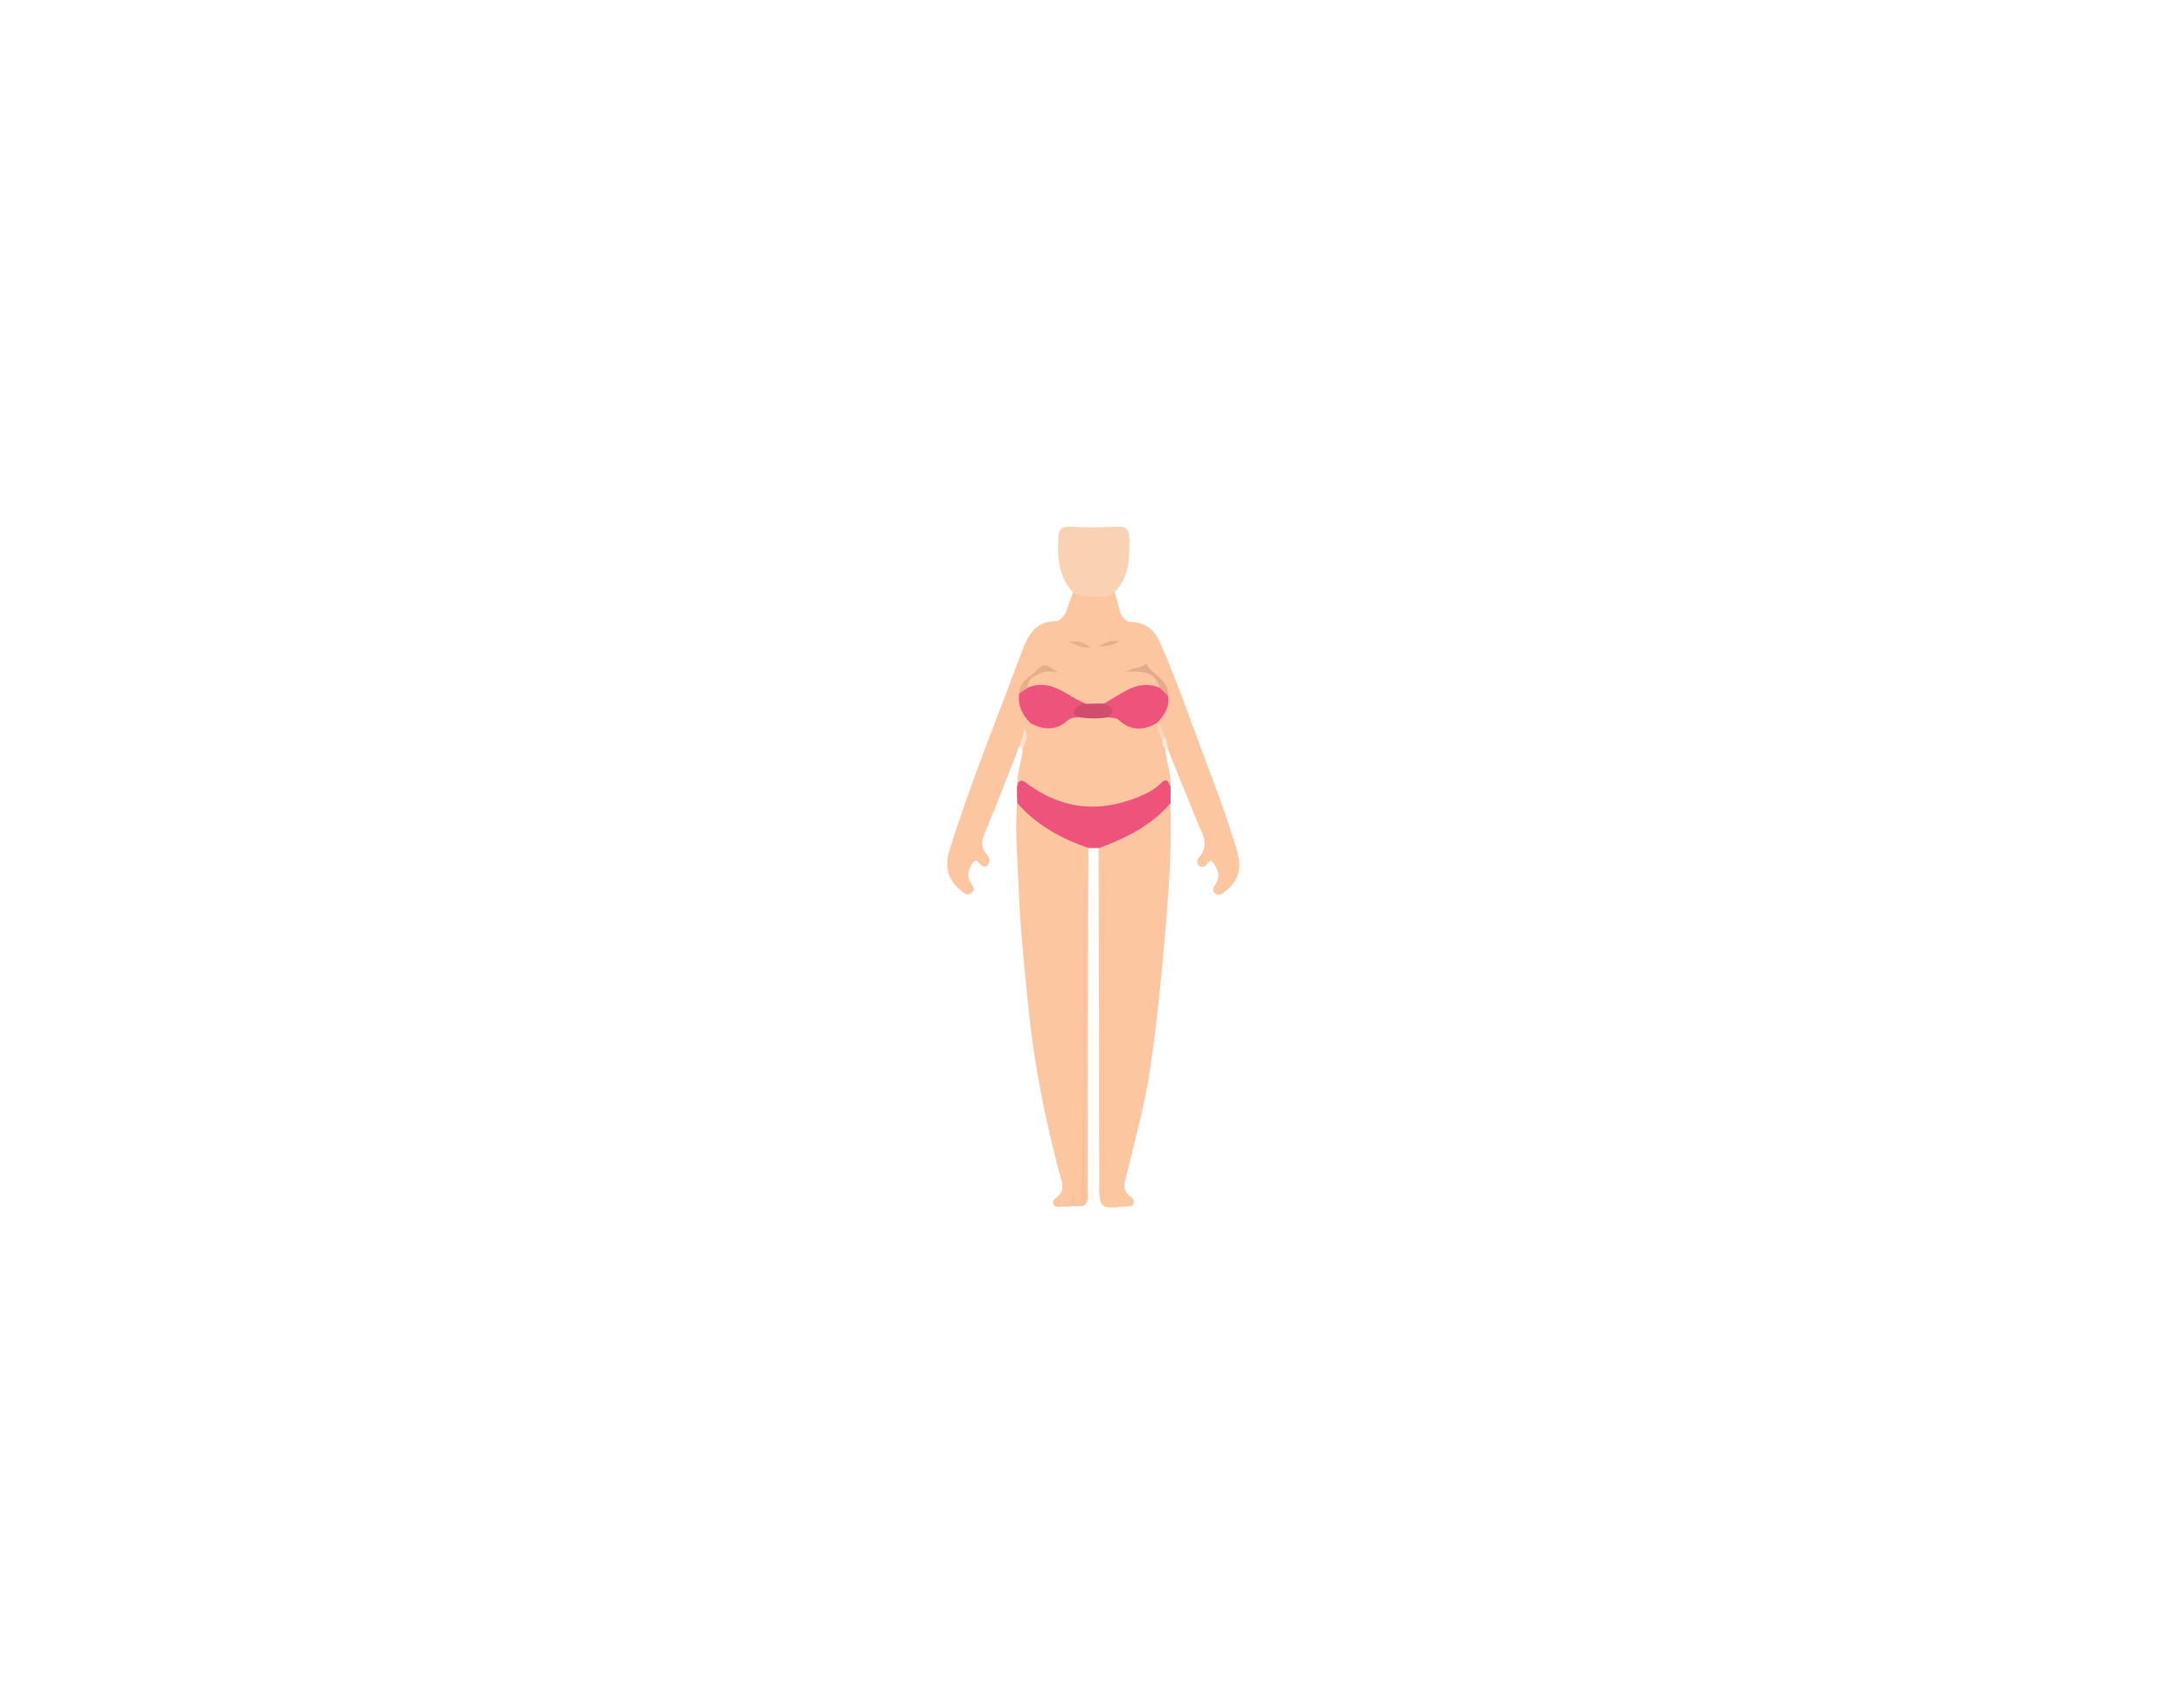
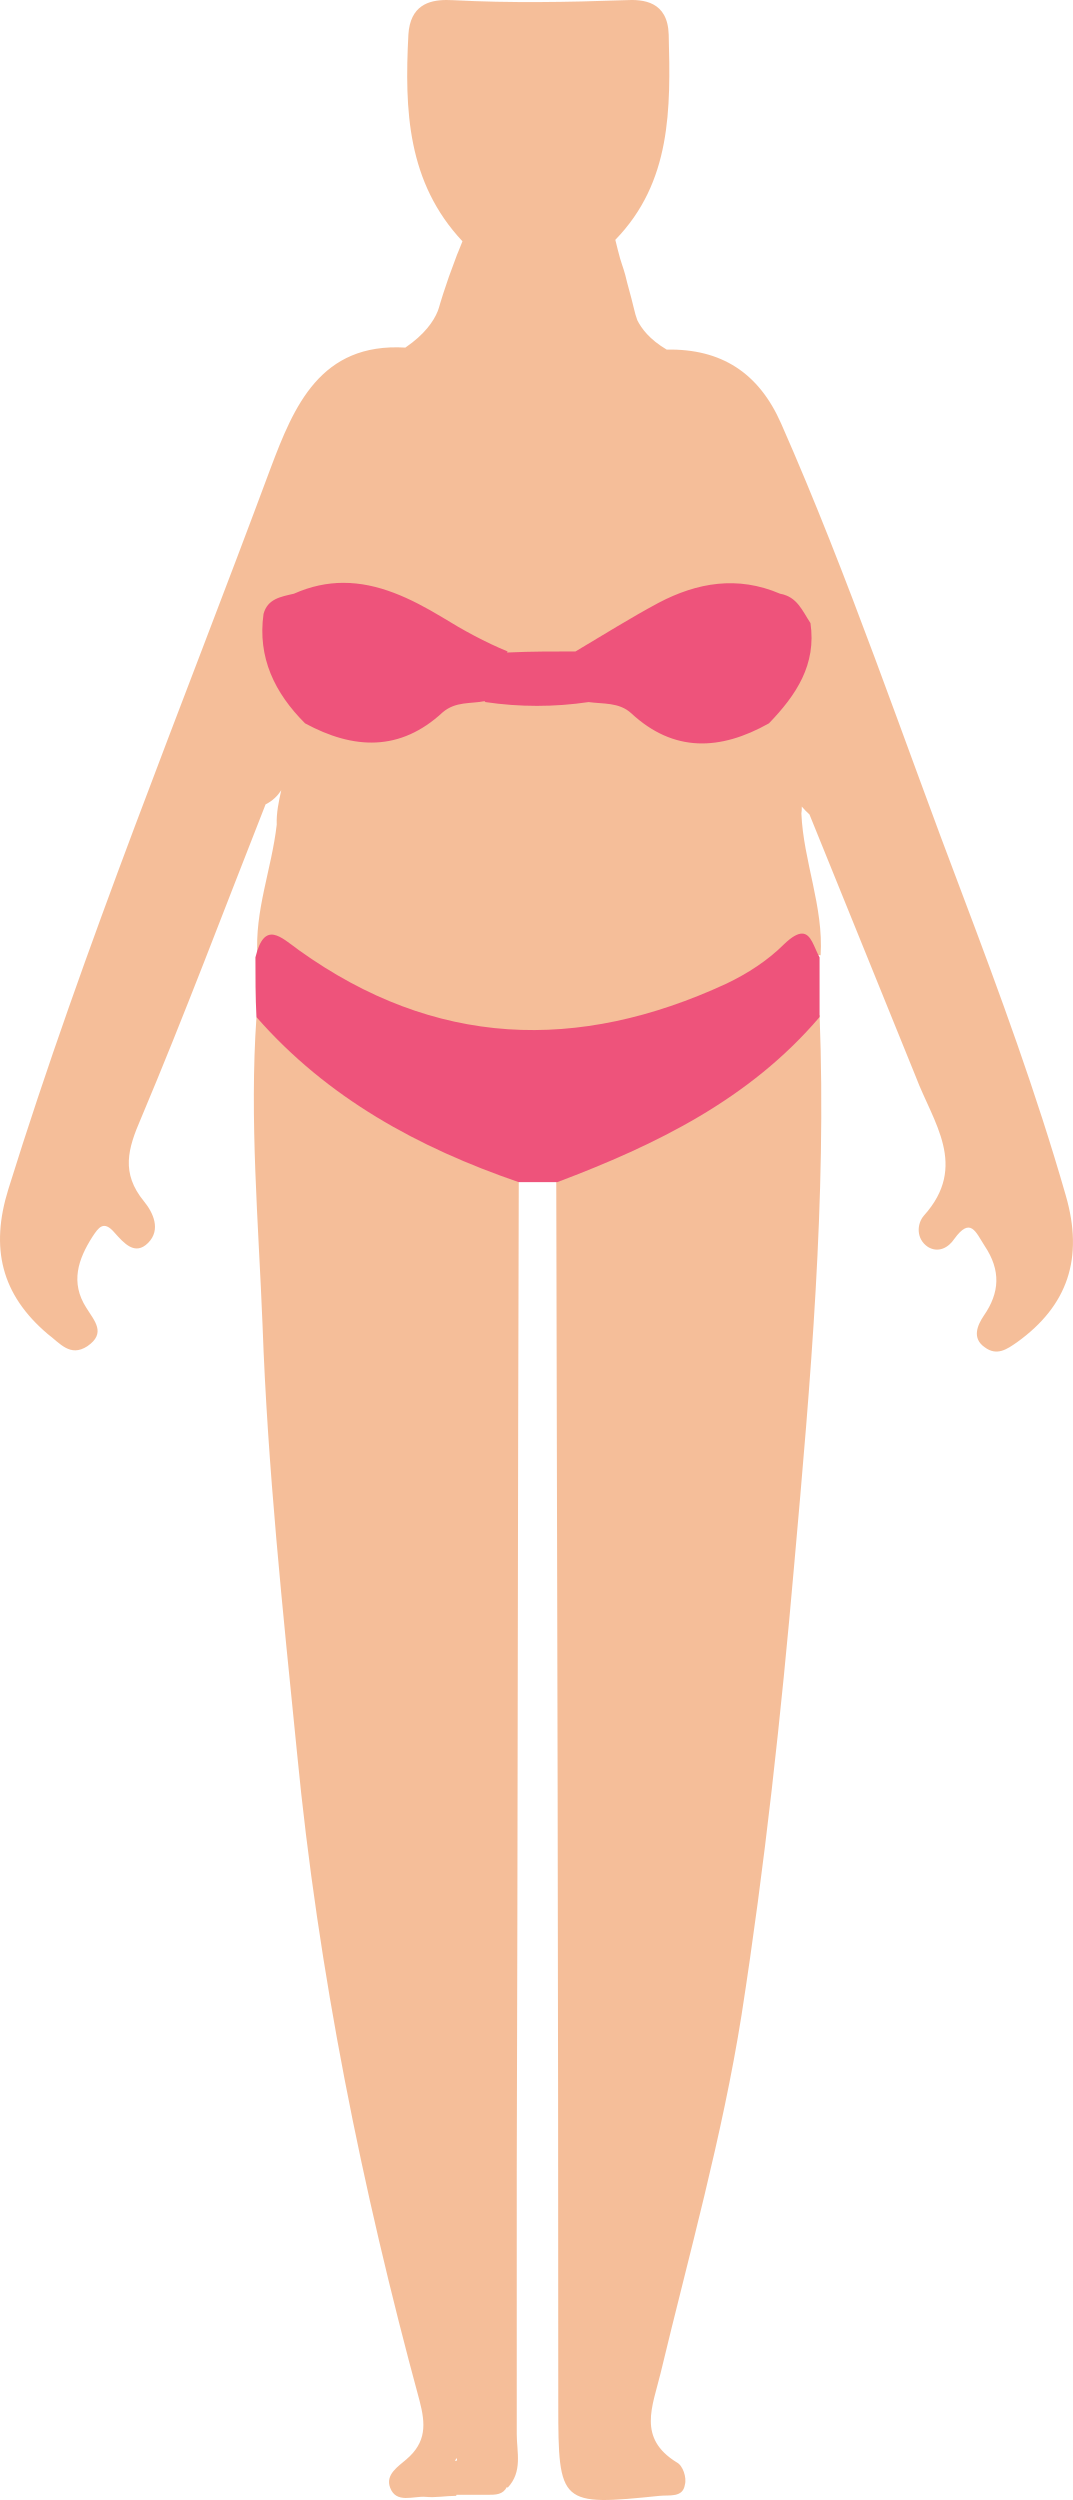
- <svg xmlns="http://www.w3.org/2000/svg" version="1.1" id="Layer_1" x="0px" y="0px" viewBox="0 0 792 612" style="enable-background:new 0 0 792 612;" xml:space="preserve">
-   <style type="text/css">
- 	.st0{fill:#FCC6A0;}
- 	.st1{fill:#EE537C;}
- 	.st2{fill:#FBC09B;}
- 	.st3{fill:#FEFDF4;}
- 	.st4{fill:#F9E2CE;}
- 	.st5{fill:#F7E9DA;}
- 	.st6{fill:#F9D2B3;}
- 	.st7{fill:#D04D6E;}
- 	.st8{fill:#E5AA8B;}
- 	.st9{fill:#E6AE8A;}
- 	.st10{fill:#E8B08D;}
- 	.st11{fill:#E6AF8A;}
- 	.st12{fill:#F9D4BC;}
- 	.st13{fill:#FBBF9A;}
- 	.st14{fill:#FDC796;}
- </style>
-   <path class="st0" d="M369.7,270.4c-4.1,10.4-8,20.8-12.3,31c-1.3,3-2,5.4,0.3,8.2c0.9,1.1,1.7,2.8,0.4,4.1c-1.3,1.3-2.4,0-3.3-1  c-1.1-1.3-1.6-0.5-2.2,0.4c-1.4,2.2-2.2,4.5-0.6,7c0.8,1.3,2,2.5,0.1,3.8c-1.7,1.1-2.7-0.3-3.9-1.2c-4.6-3.9-5.7-8.5-3.9-14.3  c7.5-24.1,17.1-47.5,25.9-71.2c2.3-6.1,4.9-12.4,13.3-11.9c1.9-1.3,2.8-2.6,3.2-3.6c0.2-0.5,0.1-0.5,1.1-3.4  c0.6-1.6,0.8-2.2,0.9-2.4c0.5-1.3,0.9-2.3,1.3-2.9c1,0.6,3.1,1.6,5.9,1.7c4.1,0.1,7-2.1,7.8-2.7c0.3,1.9,0.7,3.4,1,4.5  c0.3,1,0.4,1.1,0.7,2.4c0.7,2.5,0.7,2.9,1,3.7c0.4,0.8,1.2,1.9,2.9,2.9c5.4-0.1,9.1,2.3,11.3,7.3c6.7,15.2,12,31,17.9,46.5  c3.7,9.8,7.3,19.6,10.2,29.7c1.8,6.2,0.2,10.9-4.8,14.5c-1,0.7-2,1.4-3.2,0.5c-1.3-0.9-0.7-2.2-0.1-3.1c1.6-2.3,1.7-4.5,0.1-6.9  c-0.9-1.4-1.4-2.9-3-0.7c-0.6,0.9-1.6,1.4-2.6,0.8c-1.2-0.8-1.1-2.3-0.4-3.1c4.4-4.9,0.9-9.2-0.8-13.7c-3.5-8.6-7-17.3-10.5-25.9  c-1-0.9-1.8-2-2.1-3.3c-0.5-1.9-1.3-3.6-2.2-5.4c-0.1-0.4-0.1-0.9,0-1.3c1.6-2.9,3.7-5.5,3-9.2c-0.6-5.5-5.5-10.4-9.4-9.4  c1.7-0.1,3.1,0.5,4.5,1.3c1.5,0.8,2.6,2.1,3.7,3.4c1,1.1,0.9,2.1-0.7,2.6c-7.9-1.9-13.6,3.3-20.1,6.2c-2.1,0.5-4.2,0.5-6.2,0.1  c-2.2-0.6-4.4-1.4-6.4-2.7c-4.4-2.9-9.2-4.5-14.6-3.5c-1.8-0.5-2-1.4-0.8-2.8c2.4-2.9,5.3-4.9,9.3-4.3c0.7,0.1-0.1-1,0.1-0.3  c0,0.1-0.1,0.2-0.5,0.2c-5.1-0.6-9.8,3.3-10.3,8.6c-0.6,3.9,1.8,7,3.1,10.4c-0.2,1.2-0.9,2.1-1.2,3.2  C372,267,371.9,269.3,369.7,270.4z" />
-   <path class="st0" d="M424.4,291.2c0.7,18.1-0.9,36.2-2.5,54.2c-1.3,14.9-2.9,29.7-5.2,44.5c-1.9,12-5.2,23.7-8,35.4  c-0.8,3.3-2.3,6.4,1.6,8.8c0.6,0.3,1,1.5,0.8,2.2c-0.2,1.3-1.5,1-2.5,1.1c-9.8,1-10,0.9-10-9c0-40.3-0.1-80.6-0.2-120.9  c2.3-3.2,6.2-3.5,9.3-5.3c4.4-2.5,9-4.7,12.5-8.7C421.3,292.3,422.5,291,424.4,291.2z" />
-   <path class="st0" d="M391.6,437.3c-0.3,0-0.7,0-1,0c-1.6-0.7-1.4-2.2-1.7-3.5c-0.1-0.6-0.8,0.4-0.3,0.1c0.3-0.1,0.4-0.1,0.4,0.3  c-0.1,1.1,0.4,2.2-0.5,3.2c-1,0-2,0.2-3,0.1c-1.2-0.1-2.9,0.7-3.5-0.9c-0.5-1.3,0.8-2.1,1.6-2.8c2-1.7,1.9-3.5,1.3-5.8  c-5.7-21-10-42.3-12.1-64c-1.4-14-2.9-28.1-3.4-42.2c-0.4-10.1-1.3-20.3-0.6-30.4c1.3-0.2,2.3,0.5,3.1,1.3  c5.7,5.7,12.3,9.8,19.8,12.6c1.2,0.5,2.4,1,3,2.4c-0.1,32.6-0.1,65.1-0.2,97.7c0,8.6,0,17.3,0,25.9c0,1.8,0.6,3.7-0.9,5.3  c-1.2-1.2-1-2.8-1-4.2c1.1-38.3,0.2-76.6,0.5-114.8c0-1.8-0.2-3.5,0-4.2c0,36.5,0,74,0,111.5C393.1,428.8,393.2,433.2,391.6,437.3z" />
-   <path class="st0" d="M371.6,264.3c0-1.4,0.8-2,2.2-2.1c6.7,2.1,12.2-2.4,18.4-3.3c3,0,5.9,0,8.9,0c1.2,0,2.5-0.1,3.4,0.5  c4.7,3.1,9.7,3.7,15.1,2.8l0.2,0.2c1.1,1.8,1.4,3.8,2.2,5.6c0.3,1.1,0.8,2.1,0.6,3.3c0.2,4.7,2.2,9.2,1.9,14c-1.9-0.3-3.4,0.5-5,1.5  c-14.8,9.1-29.7,9.4-44.7,0.5c-1.9-1.1-3.5-2.5-5.9-1.9c-0.3-4.5,1.4-8.6,1.9-13C370.7,269.6,372.2,267.1,371.6,264.3z" />
-   <path class="st1" d="M368.8,285.3c0.9-3.7,2.5-2,4.3-0.7c13.4,9.6,27.5,10.1,42.2,3.3c2.1-1,4.1-2.3,5.7-3.9  c2.5-2.4,2.7-0.1,3.5,1.3c0,2,0,3.9,0,5.9c-6.9,8.1-16.1,12.6-25.9,16.3c-1.3,0-2.6,0-3.8,0c-9.9-3.4-18.9-8.3-25.9-16.3  C368.8,289.2,368.8,287.2,368.8,285.3z" />
-   <path class="st2" d="M391.6,437.3c2.3-42.2,0.2-84.5,2-126.7c0,41.9,0,83.9,0,125.8C393.2,437.3,392.5,437.3,391.6,437.3z" />
-   <path class="st3" d="M396.5,310.6c0,41.8,0,83.6,0,125.3c-0.2,0-0.3,0-0.5,0c0-41.8,0-83.7,0-125.5  C396.2,310.5,396.3,310.6,396.5,310.6z" />
-   <path class="st4" d="M371.6,264.3c1.8,2.9-0.2,5.4-0.9,8c-0.1-0.8-0.2-1.5-1-1.9C370.3,268.4,371,266.3,371.6,264.3z" />
-   <path class="st2" d="M388.6,437.3c0-1.3,0-2.5,0-5.3c1,2.6,1.5,3.9,2,5.3C390,437.3,389.3,437.3,388.6,437.3z" />
-   <path class="st5" d="M422.5,271.3c-1.1-0.7-0.9-1.9-1-3c-0.3-1,0.2-1.3,1.1-1c0.3,1.3,0.7,2.6,1,4  C423.3,271.3,422.9,271.3,422.5,271.3z" />
-   <path class="st6" d="M389.6,215.3c-5.9-5.9-6.2-13.2-5.8-20.9c0.2-3.3,2.6-3.5,4.4-3.4c5.7,0.3,11.3,0.2,17,0  c1.8-0.1,4.2,0.1,4.3,3.4c0.2,7.6,0.3,15.1-5.9,20.9C399,217.2,394.3,216.4,389.6,215.3z" />
-   <path class="st1" d="M391.5,260c-1.4,0.3-2.9,0-4.2,1.1c-4.2,3.9-8.8,3.7-13.6,1.1c-3-3-4.7-6.5-4.1-10.8c0.4-1.5,1.7-1.7,3-2  c5.4-2.4,10.1-0.4,14.6,2.3c2.1,1.3,4.3,2.5,6.5,3.4C392.8,256.7,390.4,257.5,391.5,260z" />
-   <path class="st1" d="M419.5,262.2c-4.8,2.7-9.4,2.9-13.6-1c-1.2-1.1-2.8-0.9-4.2-1.1c0-1.8-0.4-3.4-1.3-5c2.7-1.6,5.4-3.3,8.2-4.8  c3.8-2,7.8-2.7,12-0.9c1.7,0.3,2.2,1.7,3,2.9C424.2,256.4,422.2,259.4,419.5,262.2z" />
-   <path class="st7" d="M400.4,255.1c2.6,1.1,4.3,2.4,1.3,5c-3.4,0.5-6.8,0.5-10.2,0c-0.5-0.9-2.5-0.5-2.1-1.6c0.6-1.9,1.9-3.5,4.4-3.3  C396,255.1,398.2,255.1,400.4,255.1z" />
-   <path class="st8" d="M423.6,252.3c-1-1-2-1.9-3-2.9c-1.4-4.7-4.6-6.4-11.9-5.8c2.2-2,5.3-0.9,6.8-3.1  C417.7,244.8,424,246.2,423.6,252.3z" />
-   <path class="st9" d="M372.7,249.4c-1,0.7-2,1.3-3,2c-0.1-4.6,4.1-5.9,6.5-8.6c3.7-4.2,5.6,1.4,8.6,0.9c-2.5,0.1-5.2-0.8-7.5,0.4  C375.2,245.2,372.4,246.1,372.7,249.4z" />
-   <path class="st10" d="M387.7,232.8c4-0.4,4-0.4,7.8,1.7C392.3,235.5,390.1,233.6,387.7,232.8z" />
-   <path class="st11" d="M406.1,232.5c-2.8,1.7-5.3,1.9-8,1.9C400.5,233.2,402.9,231.9,406.1,232.5z" />
-   <path class="st12" d="M422.6,267.3c-0.4,0.3-0.7,0.7-1.1,1c-1.2-1.8-1.9-3.8-1.8-5.9C422,263.2,421.5,265.8,422.6,267.3z" />
-   <path class="st13" d="M400.5,310.6c0,41.4,0,82.9,0,124.3c-0.2,0-0.3,0-0.5,0c0-41.5,0-83,0-124.5  C400.2,310.5,400.3,310.6,400.5,310.6z" />
-   <path class="st14" d="M388.5,310.6c0,36.4,0,72.9,0,109.3c-0.2,0-0.3,0-0.5,0c0-36.5,0-73,0-109.5  C388.2,310.5,388.3,310.6,388.5,310.6z" />
-   <path class="st0" d="M357.8,205.1" />
-   <path class="st0" d="M580.5,266.7" />
+ <svg xmlns="http://www.w3.org/2000/svg" height="246.829" width="105.934" xml:space="preserve" viewBox="0 0 105.934 246.829" y="0px" x="0px" id="Layer_1" version="1.1">
+   <defs id="defs3819" />
+   <path style="fill:#f5be99" id="path3770" d="M 44.022,7.9008353e-4 C 42.354,0.017 40.496,0.531 40.321,3.419 39.932,10.906 40.219,18.012 45.659,23.823 c -0.143,0.351 -0.28,0.68 -0.439,1.096 -0.1,0.2 -0.298,0.8 -0.898,2.4 -1,2.9 -0.902,2.898 -1.102,3.398 -0.4,1 -1.299,2.302 -3.199,3.602 -8.4,-0.5 -11.001,5.798 -13.301,11.898 -8.8,23.7 -18.398,47.101 -25.898,71.201 -1.8,5.8 -0.702,10.399 3.898,14.299 1.2,0.9 2.2,2.301 3.9,1.201 1.9,-1.3 0.7,-2.501 -0.1,-3.801 -1.6,-2.5 -0.8,-4.8 0.6,-7 0.6,-0.9 1.101,-1.7 2.201,-0.4 0.9,1 1.999,2.3 3.299,1 1.3,-1.3 0.5,-3 -0.4,-4.1 -2.3,-2.8 -1.599,-5.199 -0.299,-8.199 4.3,-10.2 8.199,-20.6 12.299,-31 0.712,-0.356 1.189,-0.845 1.549,-1.395 -0.247,1.109 -0.489,2.224 -0.447,3.395 -0.5,4.4 -2.2,8.5 -1.9,13 2.4,-0.6 4,0.8 5.9,1.9 15,8.9 29.899,8.6 44.699,-0.5 1.6,-1 3.1,-1.8 5,-1.5 0.3,-4.8 -1.7,-9.3 -1.9,-14 0.039,-0.235 0.047,-0.461 0.039,-0.684 0.236,0.275 0.49,0.538 0.762,0.783 3.5,8.6 7,17.3 10.5,25.9 1.7,4.5 5.199,8.799 0.799,13.699 -0.7,0.8 -0.8,2.3 0.4,3.1 1,0.6 2,0.101 2.6,-0.799 1.6,-2.2 2.1,-0.701 3,0.699 1.6,2.4 1.5,4.6 -0.1,6.9 -0.6,0.9 -1.2,2.2 0.1,3.1 1.2,0.9 2.201,0.2 3.201,-0.5 5,-3.6 6.599,-8.3 4.799,-14.5 -2.9,-10.1 -6.499,-19.899 -10.199,-29.699 -5.9,-15.5 -11.2,-31.3 -17.9,-46.5 -2.2,-5 -5.899,-7.401 -11.299,-7.301 -1.7,-1 -2.5,-2.1 -2.9,-2.9 -0.3,-0.8 -0.3,-1.199 -1,-3.699 -0.3,-1.3 -0.401,-1.4 -0.701,-2.4 -0.141,-0.519 -0.306,-1.142 -0.471,-1.838 5.546,-5.707 5.464,-12.936 5.271,-20.262 -0.1,-3.3 -2.501,-3.5 -4.301,-3.4 -5.7,0.2 -11.3,0.3 -17,0 -0.225,-0.013 -0.459,-0.02 -0.697,-0.018 z M 73.854,58.72 c 0.925,0.034 1.878,0.161 2.865,0.398 0.315,-0.098 0.556,-0.22 0.758,-0.354 0.273,0.267 0.546,0.531 0.818,0.791 0.146,0.545 0.263,1.099 0.324,1.662 0.7,3.7 -1.4,6.301 -3,9.201 -0.067,0.268 -0.072,0.573 -0.049,0.871 -5.189,0.769 -10.012,0.123 -14.551,-2.871 -0.9,-0.6 -2.2,-0.5 -3.4,-0.5 h -8.9 c -6.2,0.9 -11.698,5.399 -18.398,3.299 -0.02,0.001 -0.037,0.006 -0.057,0.008 0.016,-0.071 0.044,-0.134 0.057,-0.207 -1.3,-3.4 -3.702,-6.5 -3.102,-10.4 0.031,-0.325 0.079,-0.645 0.141,-0.959 0.396,-0.259 0.793,-0.529 1.189,-0.793 0.233,0.132 0.512,0.252 0.871,0.352 5.4,-1 10.2,0.6 14.6,3.5 2,1.3 4.2,2.101 6.4,2.701 2,0.4 4.099,0.4 6.199,-0.1 5.688,-2.538 10.762,-6.838 17.234,-6.6 z m 6.385,41.49 c -1.518,0.131 -2.557,1.259 -3.52,2.309 -3.5,4 -8.1,6.199 -12.5,8.699 -3.1,1.8 -6.999,2.101 -9.299,5.301 0.1,40.3 0.199,80.6 0.199,120.9 0,9.9 0.2,10 10,9 1,-0.1 2.3,0.2 2.5,-1.1 0.2,-0.7 -0.199,-1.901 -0.799,-2.201 -3.9,-2.4 -2.402,-5.499 -1.602,-8.799 2.8,-11.7 6.1,-23.4 8,-35.4 2.3,-14.8 3.901,-29.6 5.201,-44.5 1.6,-18 3.2,-36.101 2.5,-54.201 -0.237,-0.025 -0.465,-0.027 -0.682,-0.008 z m -54.445,0.174 c -0.153,-0.002 -0.31,0.01 -0.473,0.035 -0.7,10.1 0.2,20.3 0.6,30.4 0.5,14.1 2,28.199 3.4,42.199 2.1,21.7 6.4,43 12.1,64 0.6,2.3 0.699,4.101 -1.301,5.801 -0.8,0.7 -2.1,1.499 -1.6,2.799 0.6,1.6 2.3,0.8 3.5,0.9 1,0.1 2,-0.1 3,-0.1 0.041,-0.045 0.065,-0.091 0.1,-0.137 v 0.037 h 2 1 c 0.855,0 1.525,-0.01 1.934,-0.781 0.025,0.026 0.041,0.054 0.066,0.08 1.5,-1.6 0.9,-3.499 0.9,-5.299 v -25.9 c 0.1,-32.6 0.099,-65.101 0.199,-97.701 -0.6,-1.4 -1.8,-1.898 -3,-2.398 -7.5,-2.8 -14.099,-6.902 -19.799,-12.602 -0.7,-0.7 -1.554,-1.323 -2.627,-1.334 z m 19.326,142.307 v 0.229 c -0.295,0.177 -0.171,-0.096 0,-0.229 z" />
+   <path style="fill:#ee537b" id="path3778" d="m 33.891,57.544 c -1.566,0.004 -3.186,0.324 -4.873,1.074 -1.3,0.3 -2.6,0.5 -3,2 -0.6,4.3 1.1,7.799 4.1,10.799 4.8,2.6 9.402,2.8 13.602,-1.1 1.276,-1.08 2.743,-0.816 4.121,-1.09 0.024,0.032 0.058,0.054 0.078,0.09 3.4,0.5 6.799,0.5 10.199,0 1.4,0.2 3.001,-3.9e-4 4.201,1.1 4.2,3.9 8.8,3.7 13.6,1 2.7,-2.8 4.7,-5.798 4.1,-9.898 -0.8,-1.2 -1.3,-2.6 -3,-2.9 -4.2,-1.8 -8.2,-1.1 -12,0.9 -2.8,1.5 -5.499,3.199 -8.199,4.799 -2.2,0 -4.4,-3.9e-4 -6.6,0.1 -0.061,-0.005 -0.112,0.005 -0.172,0.002 0.021,-0.035 0.05,-0.066 0.07,-0.102 -2.2,-0.9 -4.4,-2.1 -6.5,-3.4 -3.094,-1.856 -6.281,-3.381 -9.727,-3.373 z m 45.285,34.631 c -0.421,0.003 -0.977,0.293 -1.758,1.043 -1.6,1.6 -3.599,2.9 -5.699,3.9 -14.7,6.8 -28.801,6.299 -42.201,-3.301 -1.8,-1.3 -3.399,-2.999 -4.299,0.701 0,1.9 -3.9e-4,3.898 0.1,5.898 7,8 16,12.901 25.9,16.301 h 3.799 c 9.8,-3.7 19,-8.201 25.9,-16.301 v -5.898 c -0.55,-0.963 -0.817,-2.35 -1.742,-2.344 z" />
</svg>
